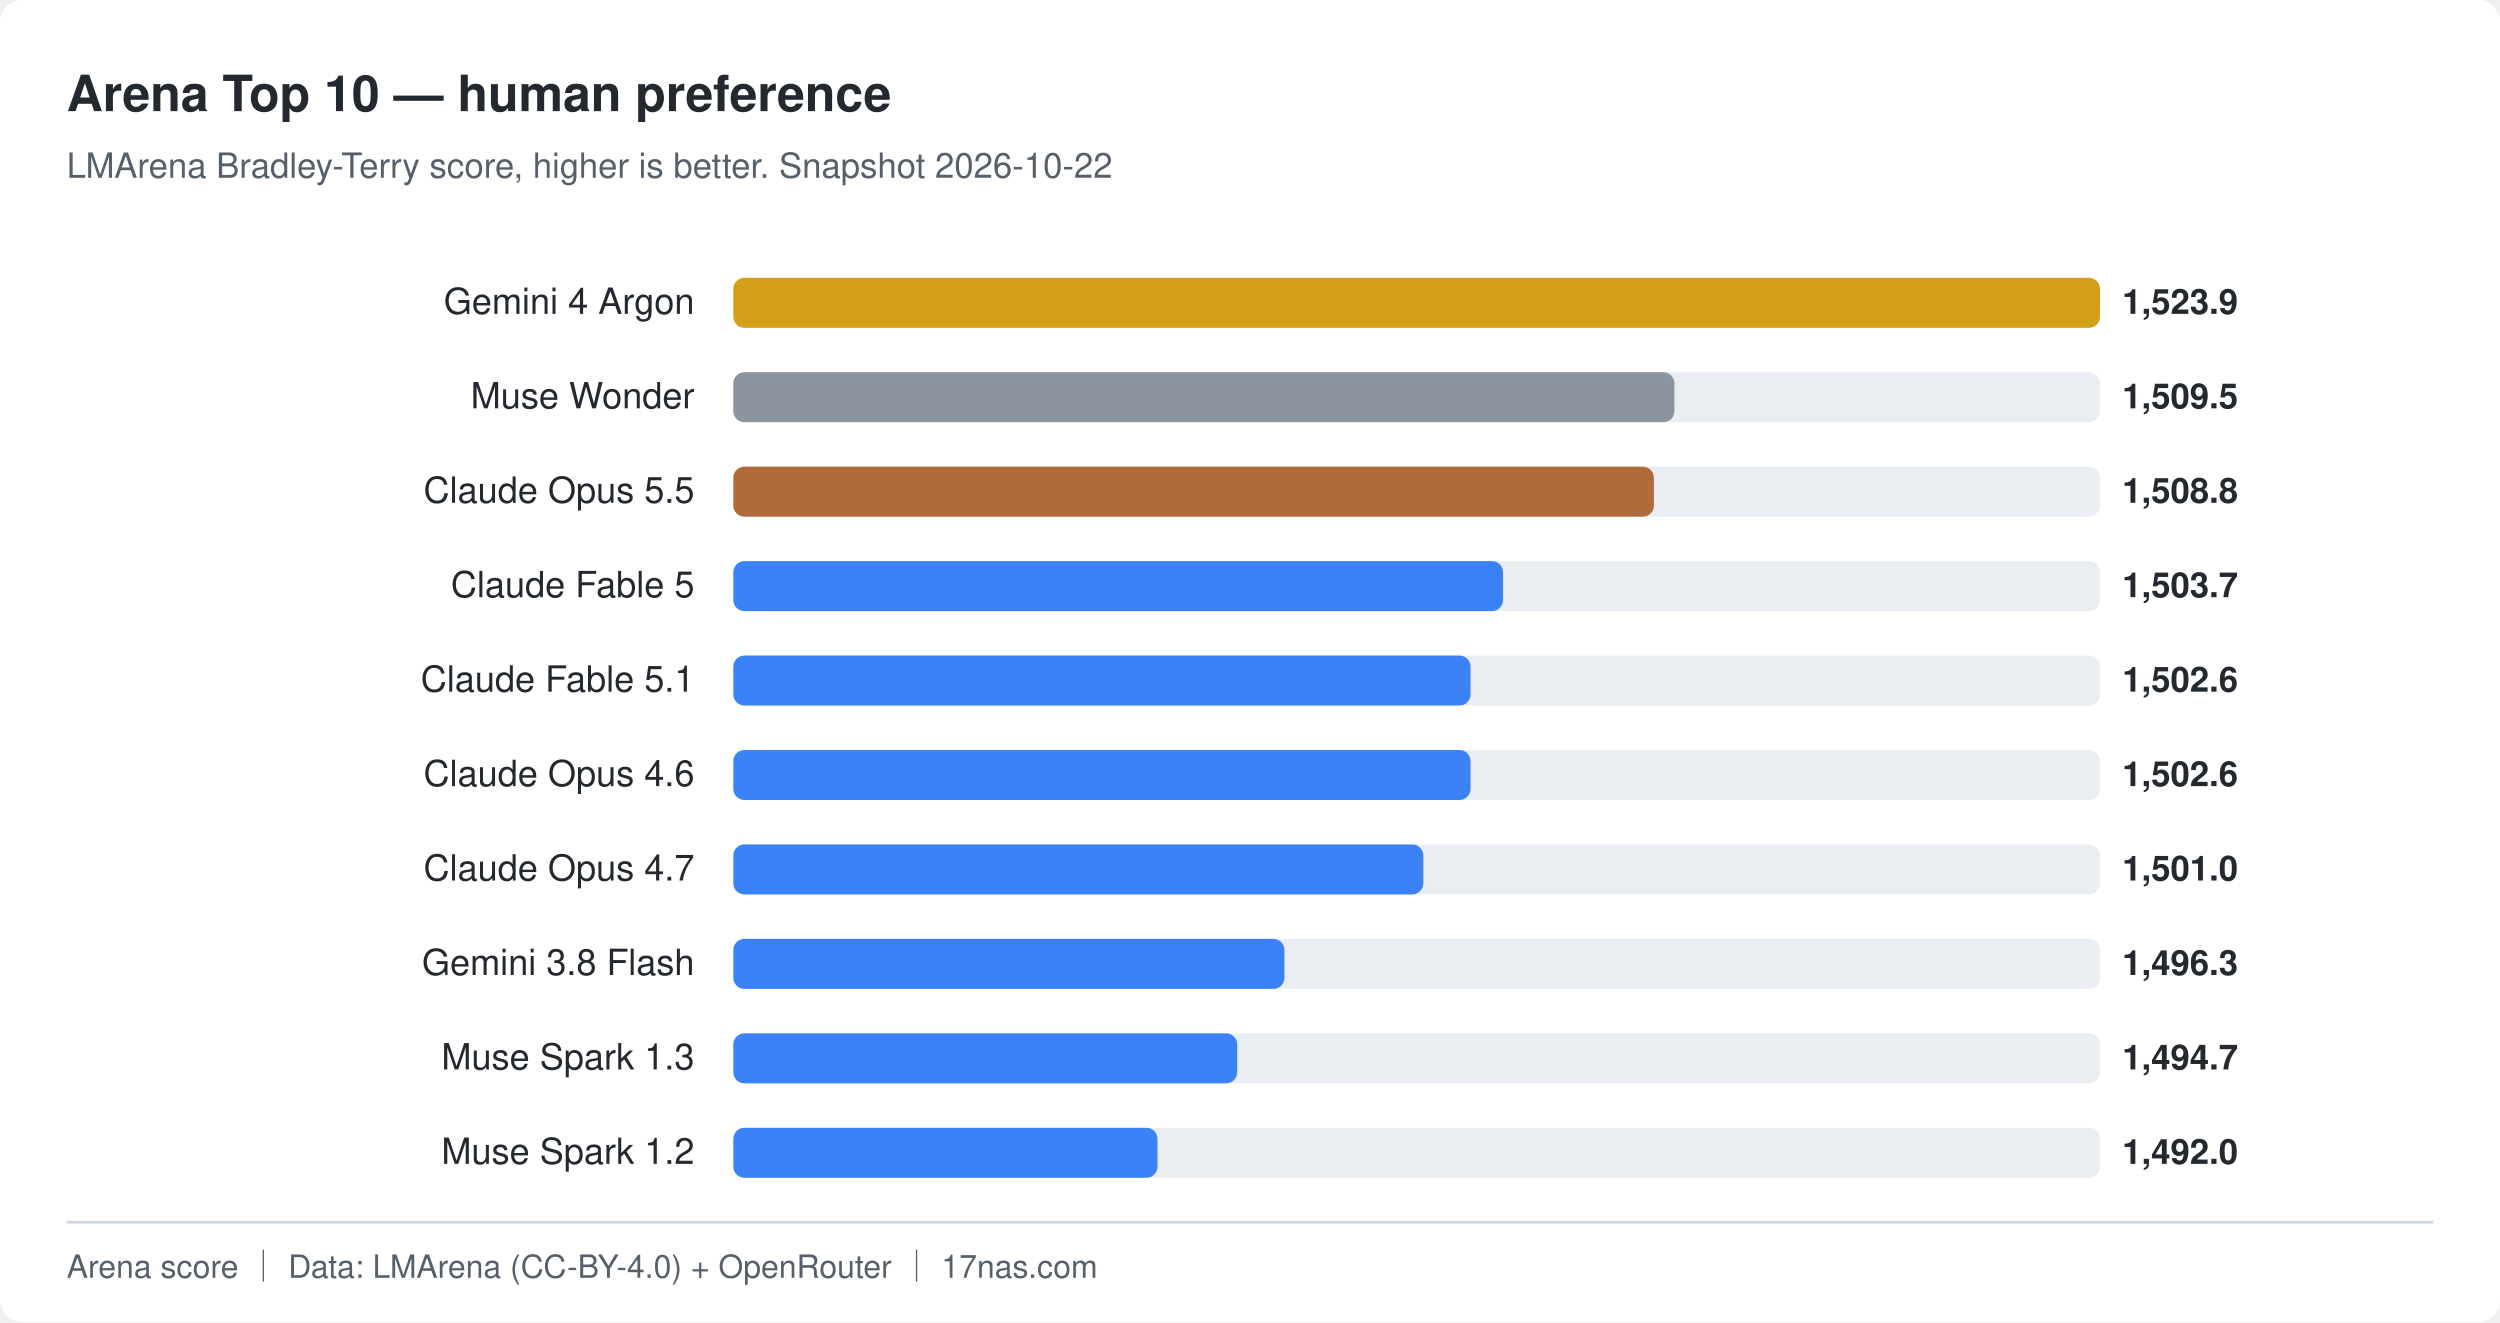
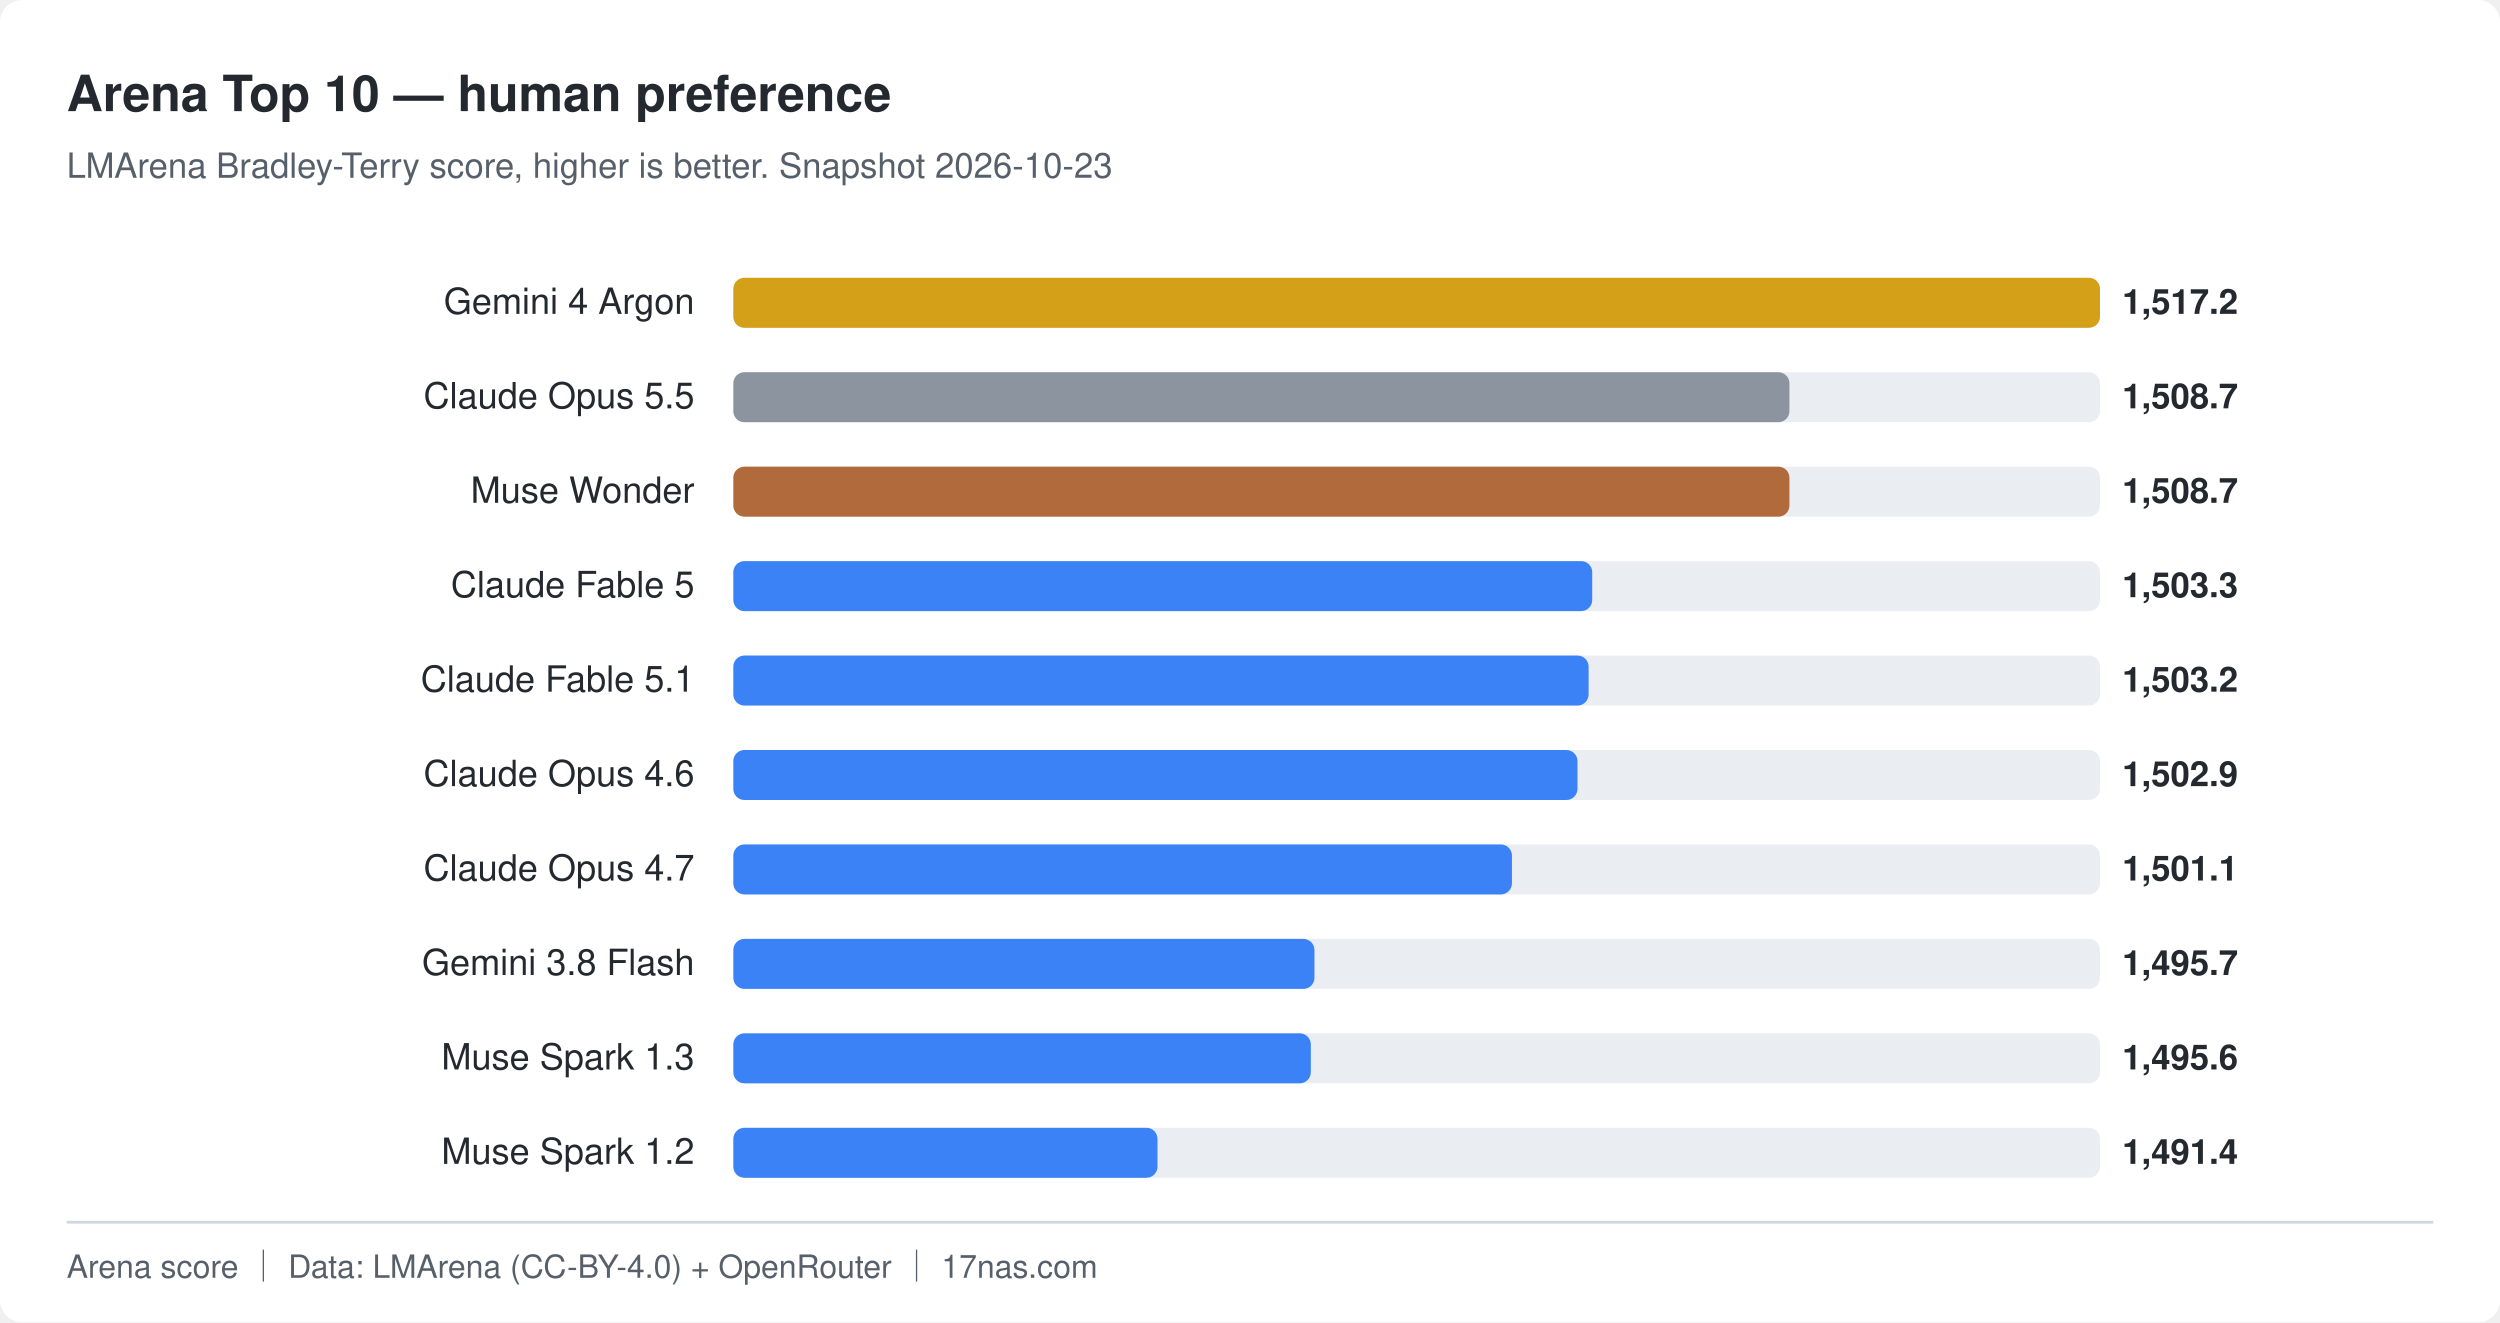
<svg xmlns="http://www.w3.org/2000/svg" width="900" height="476" viewBox="0 0 900 476" role="img" aria-label="Arena Top 10 — human preference">
  <style>
    .bg { fill: #ffffff; }
    .fg { fill: #24292f; }
    .muted { fill: #57606a; }
    .track { fill: #eaeef2; }
    .axis { stroke: #d0d7de; }
    @media (prefers-color-scheme: dark) {
      .bg { fill: #0d1117; }
      .fg { fill: #e6edf3; }
      .muted { fill: #8b949e; }
      .track { fill: #21262d; }
      .axis { stroke: #30363d; }
    }
  </style>
  <rect class="bg" x="0" y="0" width="900" height="476" rx="8" />
  <text class="fg" x="24" y="40" font-family="-apple-system,BlinkMacSystemFont,Segoe UI,Helvetica,Arial,sans-serif" font-size="18" font-weight="600">Arena Top 10 — human preference</text>
-   <text class="muted" x="24" y="64" font-family="-apple-system,BlinkMacSystemFont,Segoe UI,Helvetica,Arial,sans-serif" font-size="12.5">LMArena Bradley-Terry score, higher is better. Snapshot 2026-10-22</text>
+   <text class="muted" x="24" y="64" font-family="-apple-system,BlinkMacSystemFont,Segoe UI,Helvetica,Arial,sans-serif" font-size="12.5">LMArena Bradley-Terry score, higher is better. Snapshot 2026-10-23</text>
  <text class="fg" x="250" y="113" text-anchor="end" font-family="-apple-system,BlinkMacSystemFont,Segoe UI,Helvetica,Arial,sans-serif" font-size="13">Gemini 4 Argon</text>
  <rect class="track" x="264" y="100" width="492" height="18" rx="4" />
  <rect x="264" y="100" width="492.0" height="18" rx="4" fill="#d4a017" />
-   <text class="fg" x="764" y="113" font-family="-apple-system,BlinkMacSystemFont,Segoe UI,Helvetica,Arial,sans-serif" font-size="12.5" font-weight="600">1,523.9</text>
-   <text class="fg" x="250" y="147" text-anchor="end" font-family="-apple-system,BlinkMacSystemFont,Segoe UI,Helvetica,Arial,sans-serif" font-size="13">Muse Wonder</text>
+   <text class="fg" x="764" y="113" font-family="-apple-system,BlinkMacSystemFont,Segoe UI,Helvetica,Arial,sans-serif" font-size="12.5" font-weight="600">1,517.2</text>
+   <text class="fg" x="250" y="147" text-anchor="end" font-family="-apple-system,BlinkMacSystemFont,Segoe UI,Helvetica,Arial,sans-serif" font-size="13">Claude Opus 5.5</text>
  <rect class="track" x="264" y="134" width="492" height="18" rx="4" />
-   <rect x="264" y="134" width="338.8" height="18" rx="4" fill="#8c959f" />
-   <text class="fg" x="764" y="147" font-family="-apple-system,BlinkMacSystemFont,Segoe UI,Helvetica,Arial,sans-serif" font-size="12.5" font-weight="600">1,509.5</text>
-   <text class="fg" x="250" y="181" text-anchor="end" font-family="-apple-system,BlinkMacSystemFont,Segoe UI,Helvetica,Arial,sans-serif" font-size="13">Claude Opus 5.5</text>
+   <rect x="264" y="134" width="380.2" height="18" rx="4" fill="#8c959f" />
+   <text class="fg" x="764" y="147" font-family="-apple-system,BlinkMacSystemFont,Segoe UI,Helvetica,Arial,sans-serif" font-size="12.5" font-weight="600">1,508.7</text>
+   <text class="fg" x="250" y="181" text-anchor="end" font-family="-apple-system,BlinkMacSystemFont,Segoe UI,Helvetica,Arial,sans-serif" font-size="13">Muse Wonder</text>
  <rect class="track" x="264" y="168" width="492" height="18" rx="4" />
-   <rect x="264" y="168" width="331.4" height="18" rx="4" fill="#b06a3b" />
-   <text class="fg" x="764" y="181" font-family="-apple-system,BlinkMacSystemFont,Segoe UI,Helvetica,Arial,sans-serif" font-size="12.5" font-weight="600">1,508.8</text>
+   <rect x="264" y="168" width="380.2" height="18" rx="4" fill="#b06a3b" />
+   <text class="fg" x="764" y="181" font-family="-apple-system,BlinkMacSystemFont,Segoe UI,Helvetica,Arial,sans-serif" font-size="12.5" font-weight="600">1,508.7</text>
  <text class="fg" x="250" y="215" text-anchor="end" font-family="-apple-system,BlinkMacSystemFont,Segoe UI,Helvetica,Arial,sans-serif" font-size="13">Claude Fable 5</text>
  <rect class="track" x="264" y="202" width="492" height="18" rx="4" />
-   <rect x="264" y="202" width="277.1" height="18" rx="4" fill="#3b82f6" />
-   <text class="fg" x="764" y="215" font-family="-apple-system,BlinkMacSystemFont,Segoe UI,Helvetica,Arial,sans-serif" font-size="12.5" font-weight="600">1,503.7</text>
+   <rect x="264" y="202" width="309.2" height="18" rx="4" fill="#3b82f6" />
+   <text class="fg" x="764" y="215" font-family="-apple-system,BlinkMacSystemFont,Segoe UI,Helvetica,Arial,sans-serif" font-size="12.5" font-weight="600">1,503.3</text>
  <text class="fg" x="250" y="249" text-anchor="end" font-family="-apple-system,BlinkMacSystemFont,Segoe UI,Helvetica,Arial,sans-serif" font-size="13">Claude Fable 5.1</text>
  <rect class="track" x="264" y="236" width="492" height="18" rx="4" />
-   <rect x="264" y="236" width="265.4" height="18" rx="4" fill="#3b82f6" />
-   <text class="fg" x="764" y="249" font-family="-apple-system,BlinkMacSystemFont,Segoe UI,Helvetica,Arial,sans-serif" font-size="12.5" font-weight="600">1,502.6</text>
+   <rect x="264" y="236" width="307.9" height="18" rx="4" fill="#3b82f6" />
+   <text class="fg" x="764" y="249" font-family="-apple-system,BlinkMacSystemFont,Segoe UI,Helvetica,Arial,sans-serif" font-size="12.5" font-weight="600">1,503.2</text>
  <text class="fg" x="250" y="283" text-anchor="end" font-family="-apple-system,BlinkMacSystemFont,Segoe UI,Helvetica,Arial,sans-serif" font-size="13">Claude Opus 4.6</text>
  <rect class="track" x="264" y="270" width="492" height="18" rx="4" />
-   <rect x="264" y="270" width="265.4" height="18" rx="4" fill="#3b82f6" />
-   <text class="fg" x="764" y="283" font-family="-apple-system,BlinkMacSystemFont,Segoe UI,Helvetica,Arial,sans-serif" font-size="12.5" font-weight="600">1,502.6</text>
+   <rect x="264" y="270" width="303.9" height="18" rx="4" fill="#3b82f6" />
+   <text class="fg" x="764" y="283" font-family="-apple-system,BlinkMacSystemFont,Segoe UI,Helvetica,Arial,sans-serif" font-size="12.5" font-weight="600">1,502.9</text>
  <text class="fg" x="250" y="317" text-anchor="end" font-family="-apple-system,BlinkMacSystemFont,Segoe UI,Helvetica,Arial,sans-serif" font-size="13">Claude Opus 4.7</text>
  <rect class="track" x="264" y="304" width="492" height="18" rx="4" />
-   <rect x="264" y="304" width="248.4" height="18" rx="4" fill="#3b82f6" />
-   <text class="fg" x="764" y="317" font-family="-apple-system,BlinkMacSystemFont,Segoe UI,Helvetica,Arial,sans-serif" font-size="12.5" font-weight="600">1,501.0</text>
+   <rect x="264" y="304" width="280.3" height="18" rx="4" fill="#3b82f6" />
+   <text class="fg" x="764" y="317" font-family="-apple-system,BlinkMacSystemFont,Segoe UI,Helvetica,Arial,sans-serif" font-size="12.5" font-weight="600">1,501.1</text>
  <text class="fg" x="250" y="351" text-anchor="end" font-family="-apple-system,BlinkMacSystemFont,Segoe UI,Helvetica,Arial,sans-serif" font-size="13">Gemini 3.8 Flash</text>
  <rect class="track" x="264" y="338" width="492" height="18" rx="4" />
-   <rect x="264" y="338" width="198.4" height="18" rx="4" fill="#3b82f6" />
-   <text class="fg" x="764" y="351" font-family="-apple-system,BlinkMacSystemFont,Segoe UI,Helvetica,Arial,sans-serif" font-size="12.5" font-weight="600">1,496.3</text>
+   <rect x="264" y="338" width="209.2" height="18" rx="4" fill="#3b82f6" />
+   <text class="fg" x="764" y="351" font-family="-apple-system,BlinkMacSystemFont,Segoe UI,Helvetica,Arial,sans-serif" font-size="12.5" font-weight="600">1,495.7</text>
  <text class="fg" x="250" y="385" text-anchor="end" font-family="-apple-system,BlinkMacSystemFont,Segoe UI,Helvetica,Arial,sans-serif" font-size="13">Muse Spark 1.3</text>
  <rect class="track" x="264" y="372" width="492" height="18" rx="4" />
-   <rect x="264" y="372" width="181.4" height="18" rx="4" fill="#3b82f6" />
-   <text class="fg" x="764" y="385" font-family="-apple-system,BlinkMacSystemFont,Segoe UI,Helvetica,Arial,sans-serif" font-size="12.5" font-weight="600">1,494.7</text>
+   <rect x="264" y="372" width="207.9" height="18" rx="4" fill="#3b82f6" />
+   <text class="fg" x="764" y="385" font-family="-apple-system,BlinkMacSystemFont,Segoe UI,Helvetica,Arial,sans-serif" font-size="12.5" font-weight="600">1,495.6</text>
  <text class="fg" x="250" y="419" text-anchor="end" font-family="-apple-system,BlinkMacSystemFont,Segoe UI,Helvetica,Arial,sans-serif" font-size="13">Muse Spark 1.2</text>
  <rect class="track" x="264" y="406" width="492" height="18" rx="4" />
  <rect x="264" y="406" width="152.7" height="18" rx="4" fill="#3b82f6" />
-   <text class="fg" x="764" y="419" font-family="-apple-system,BlinkMacSystemFont,Segoe UI,Helvetica,Arial,sans-serif" font-size="12.5" font-weight="600">1,492.0</text>
+   <text class="fg" x="764" y="419" font-family="-apple-system,BlinkMacSystemFont,Segoe UI,Helvetica,Arial,sans-serif" font-size="12.5" font-weight="600">1,491.4</text>
  <line class="axis" x1="24" y1="440" x2="876" y2="440" stroke-width="1" />
  <text class="muted" x="24" y="460" font-family="-apple-system,BlinkMacSystemFont,Segoe UI,Helvetica,Arial,sans-serif" font-size="11.5">Arena score ｜ Data: LMArena (CC-BY-4.0) + OpenRouter ｜ 17nas.com</text>
</svg>
